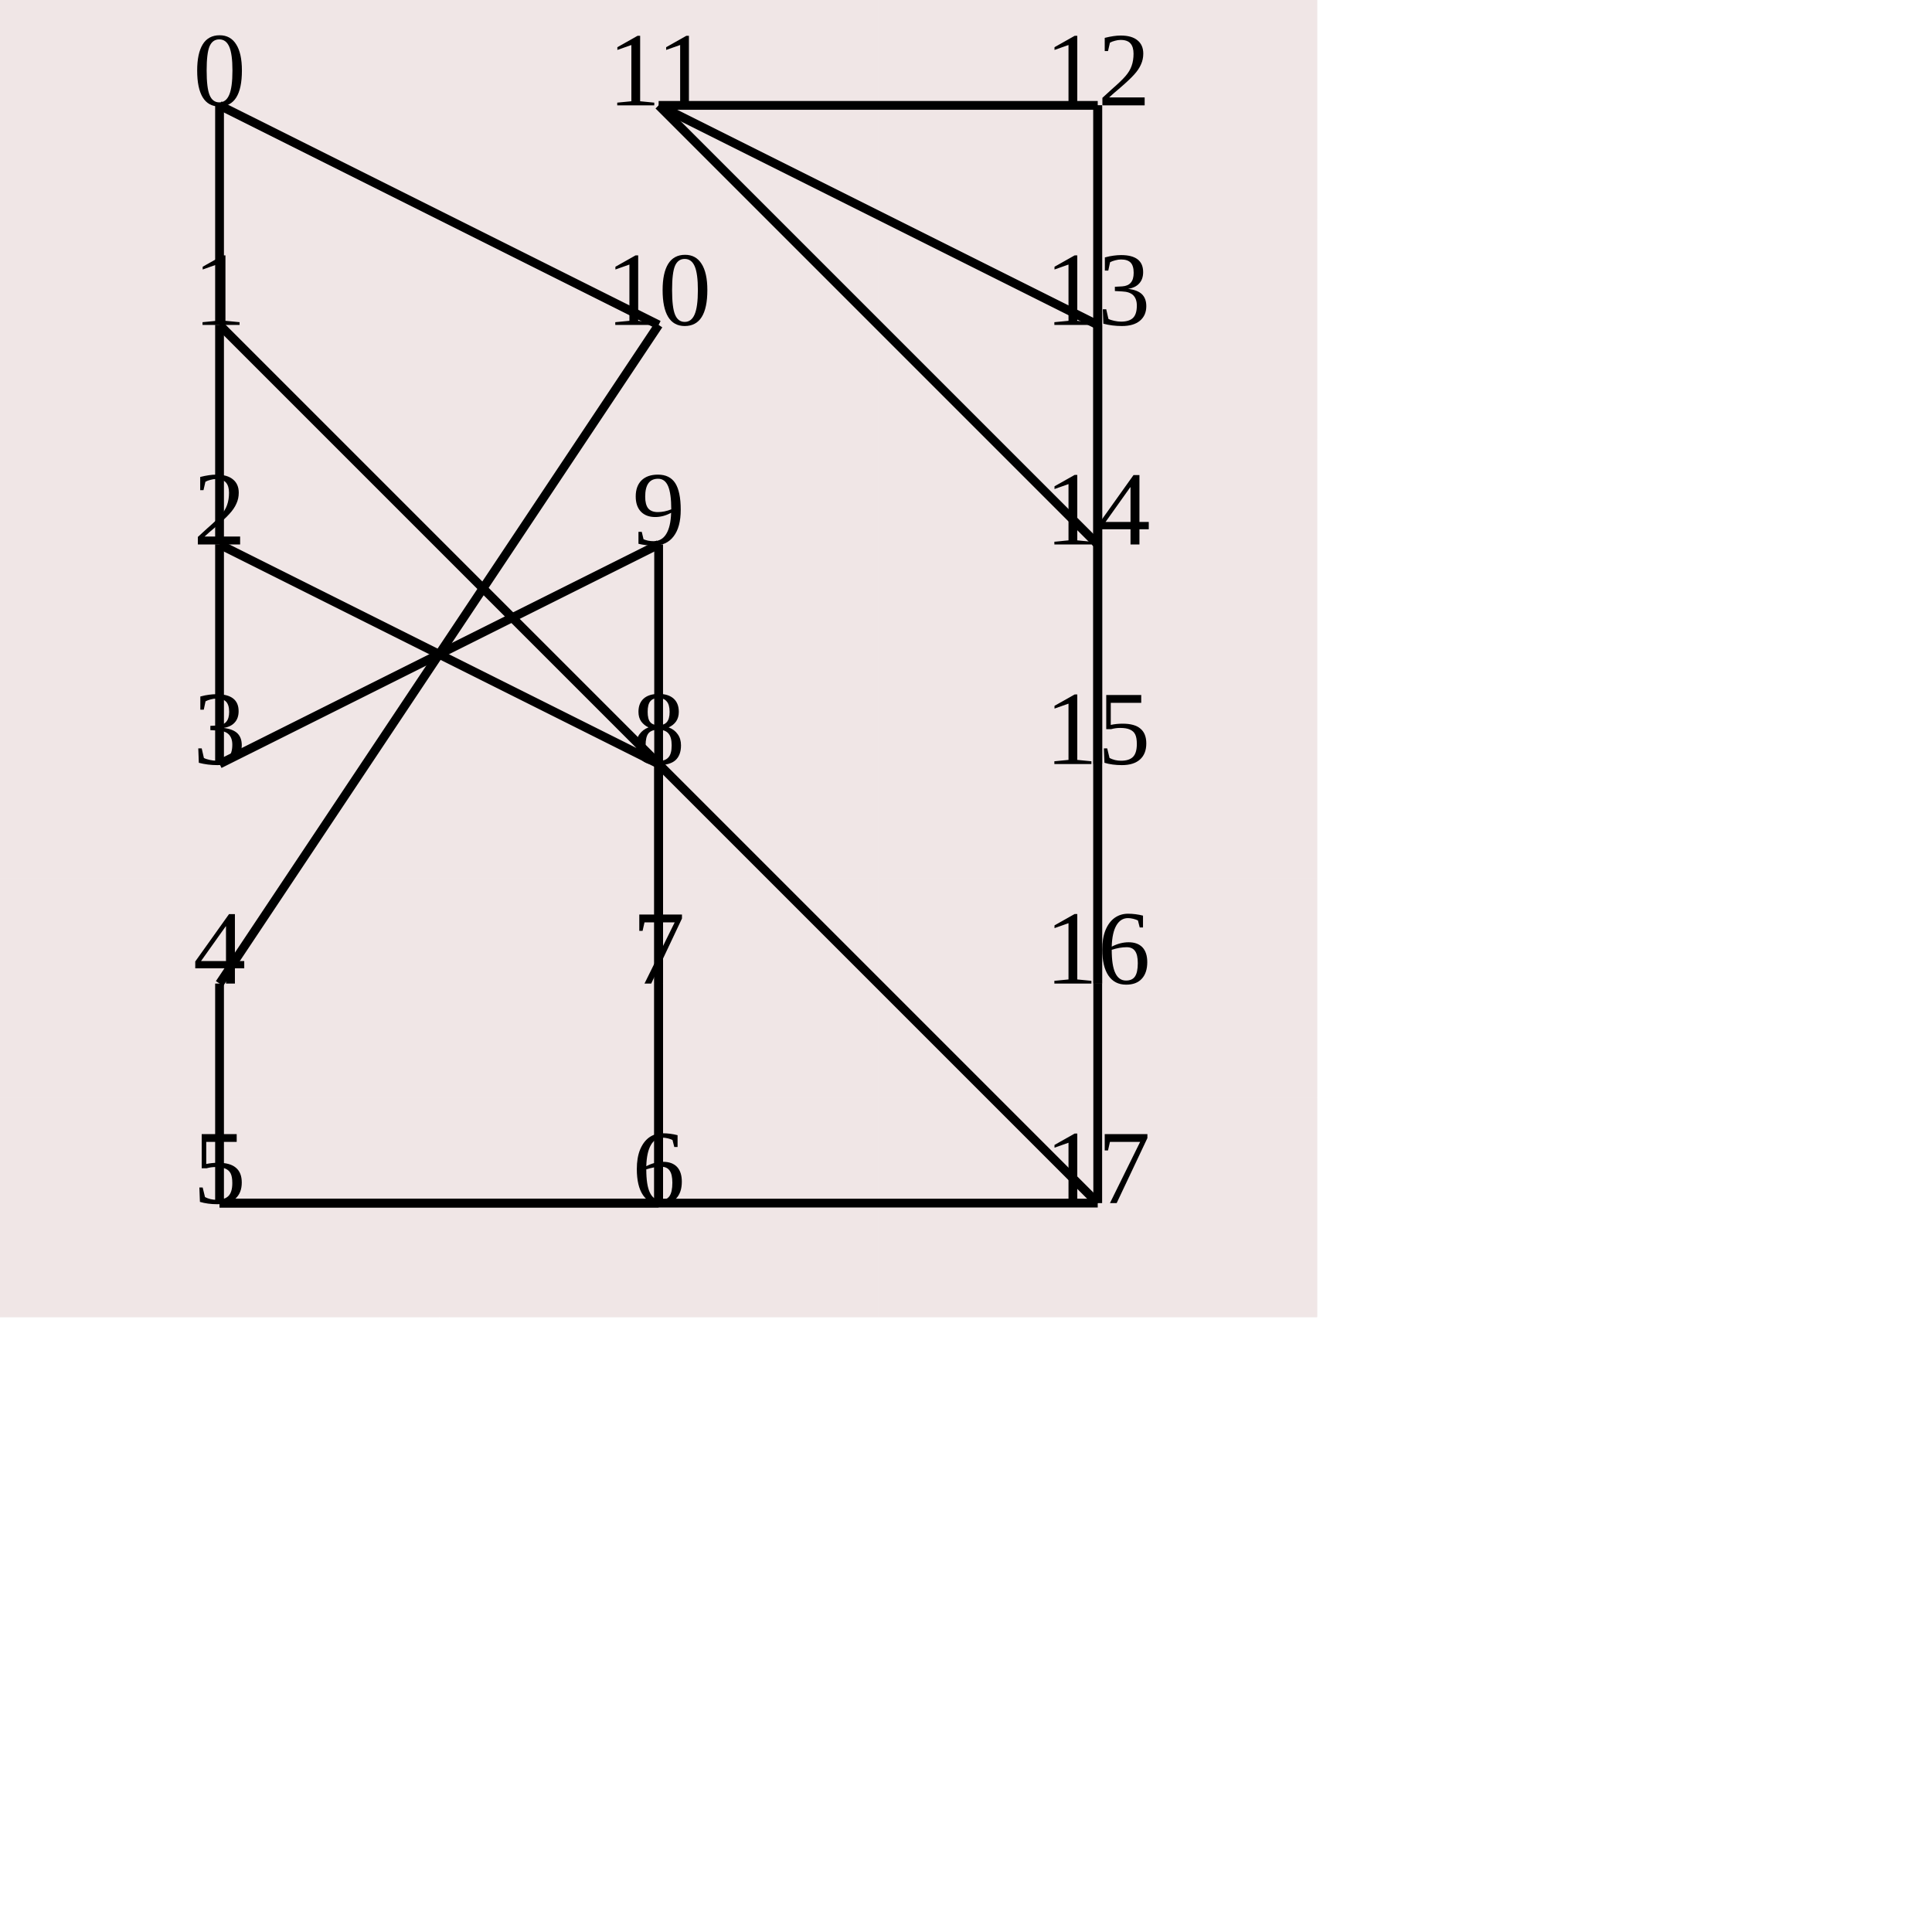
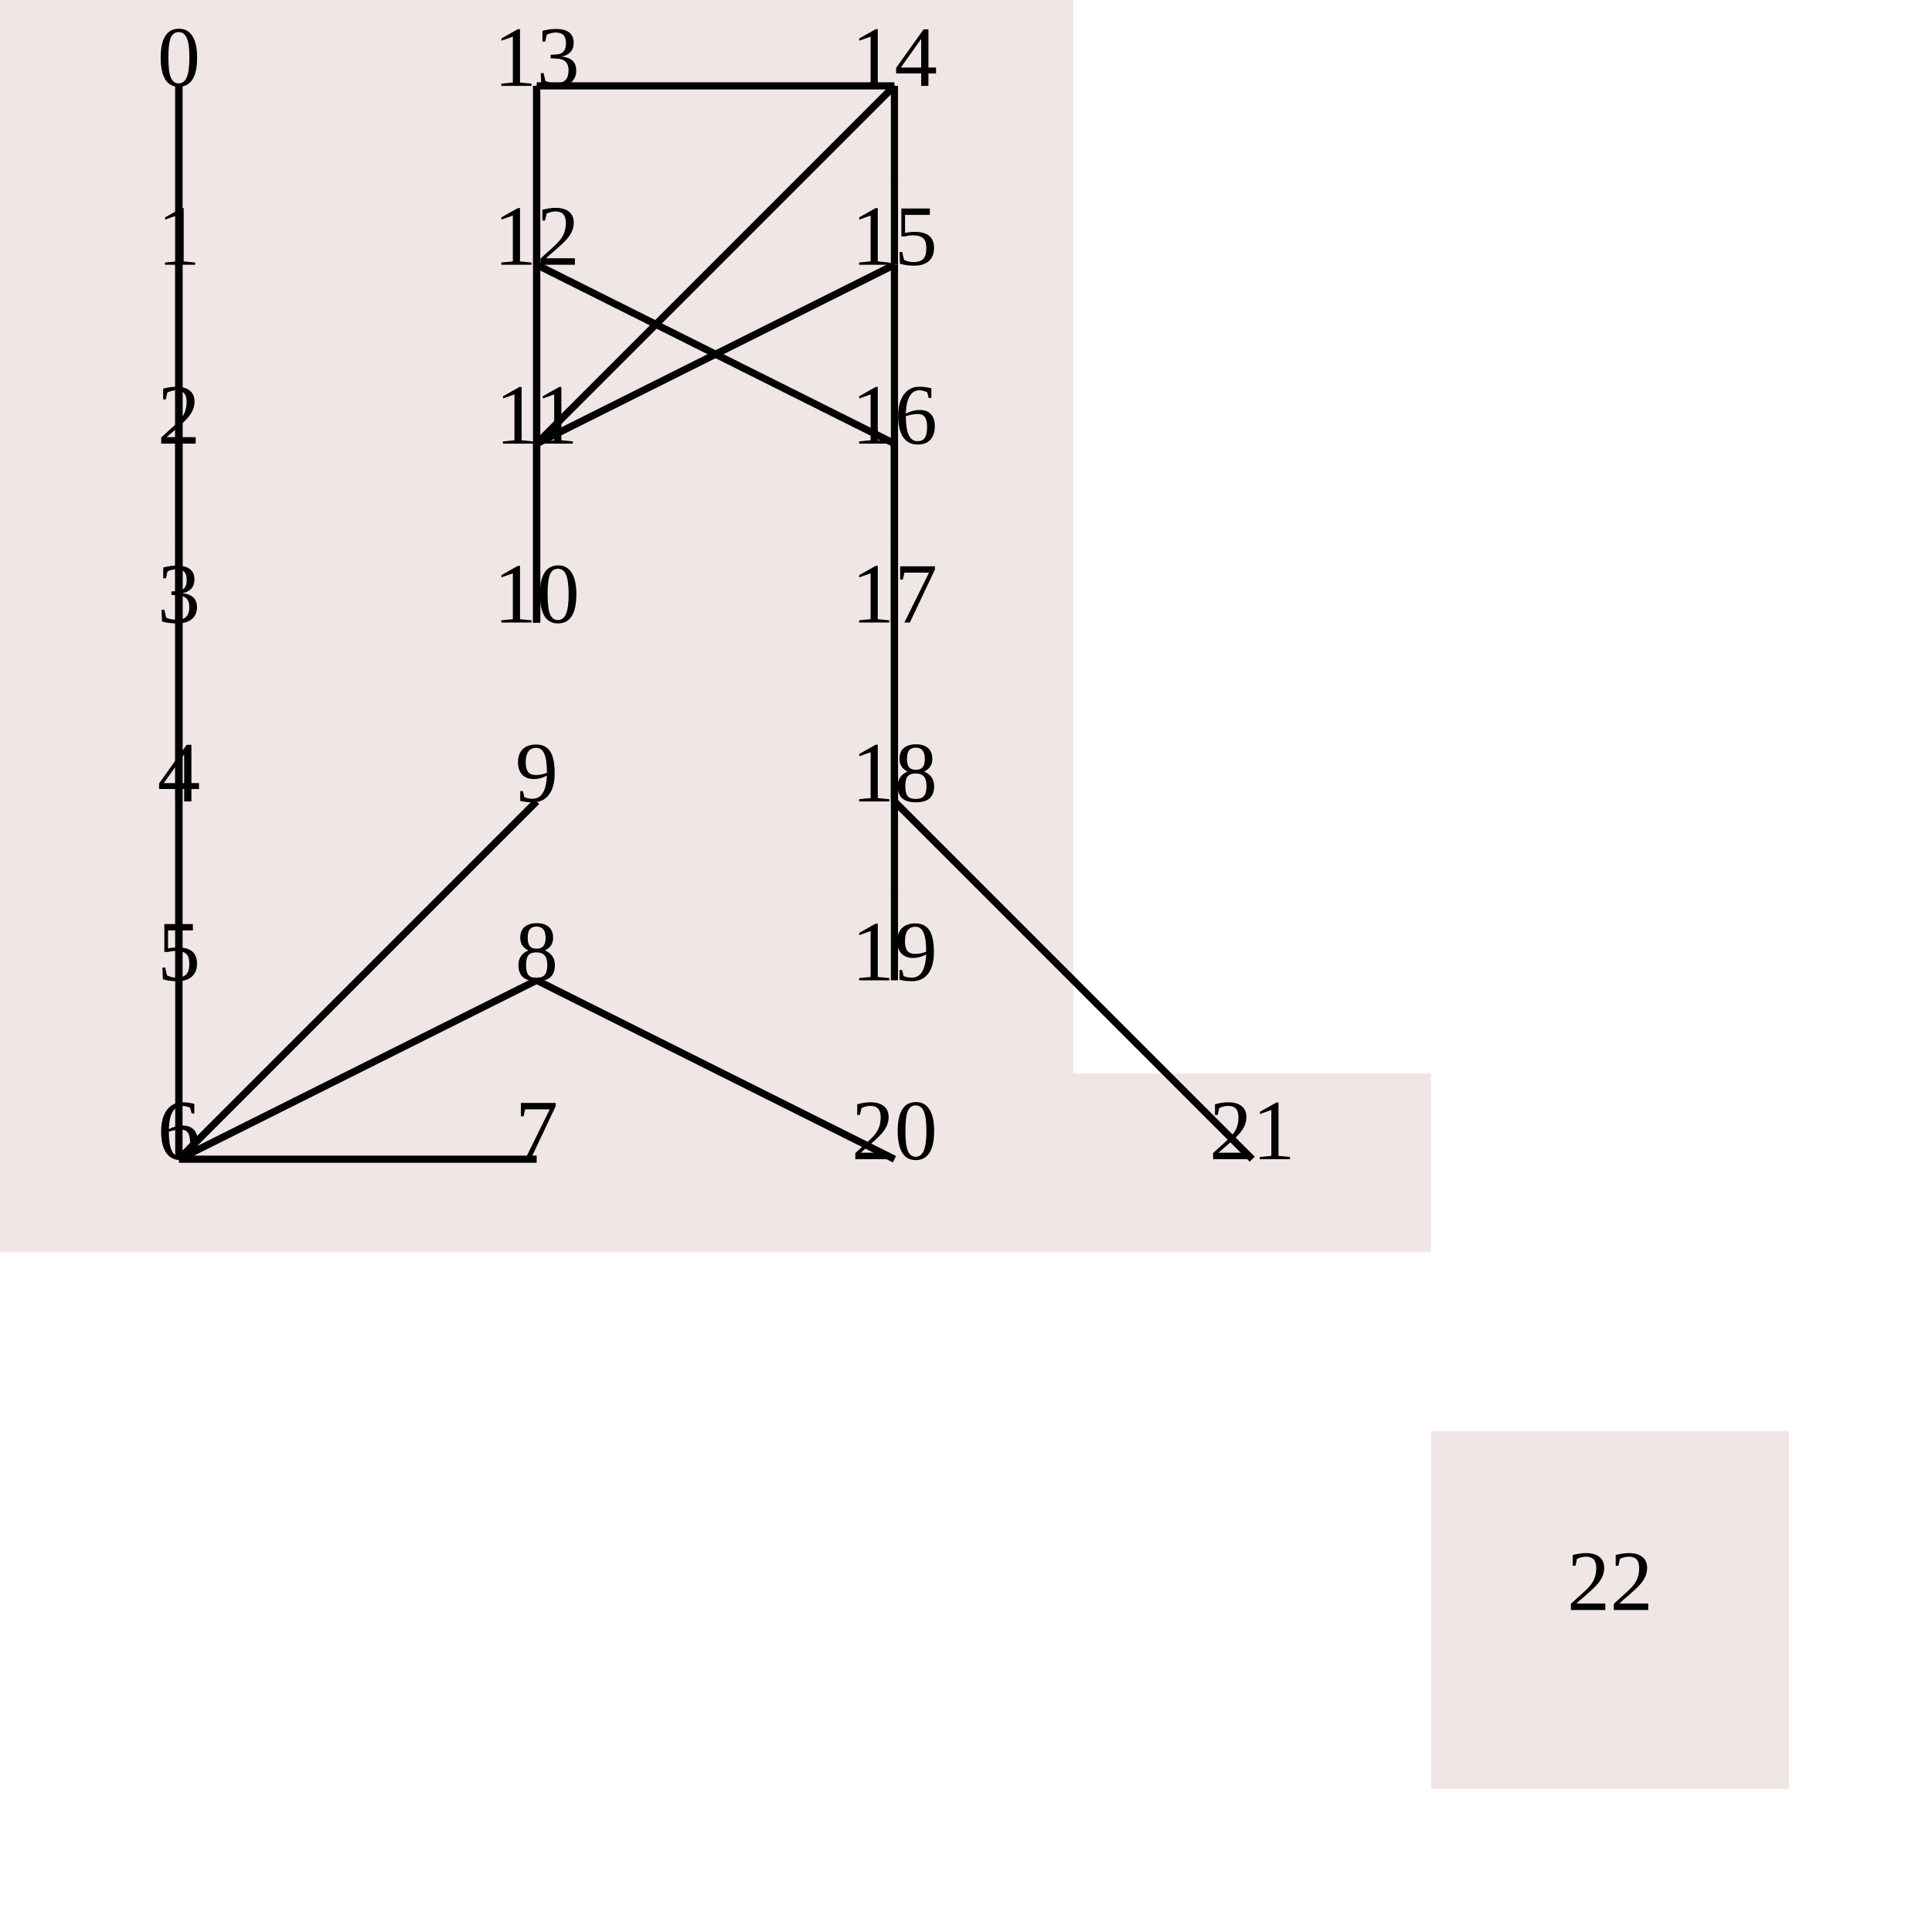
- <svg xmlns="http://www.w3.org/2000/svg" width="220" height="220">
-   <rect x="0" y="0" width="220" height="220" fill="rgb(255,255,255)" />
-   <rect x="0" y="0" width="200" height="200" fill="rgba(255,255,255,1)" />
+ <svg xmlns="http://www.w3.org/2000/svg" width="270" height="270">
+   <rect x="0" y="0" width="270" height="270" fill="rgb(255,255,255)" />
+   <rect x="0" y="0" width="225" height="225" fill="rgba(255,255,255,1)" />
  <rect x="0" y="0" width="50" height="25" fill="rgba(100,0,0,0.1)" />
  <text x="25" y="12" text-anchor="middle" alignment-baseline="middle" fill="black">0</text>
  <rect x="0" y="25" width="50" height="25" fill="rgba(100,0,0,0.1)" />
  <text x="25" y="37" text-anchor="middle" alignment-baseline="middle" fill="black">1</text>
  <rect x="0" y="50" width="50" height="25" fill="rgba(100,0,0,0.1)" />
  <text x="25" y="62" text-anchor="middle" alignment-baseline="middle" fill="black">2</text>
  <rect x="0" y="75" width="50" height="25" fill="rgba(100,0,0,0.1)" />
  <text x="25" y="87" text-anchor="middle" alignment-baseline="middle" fill="black">3</text>
  <rect x="0" y="100" width="50" height="25" fill="rgba(100,0,0,0.1)" />
  <text x="25" y="112" text-anchor="middle" alignment-baseline="middle" fill="black">4</text>
  <rect x="0" y="125" width="50" height="25" fill="rgba(100,0,0,0.1)" />
  <text x="25" y="137" text-anchor="middle" alignment-baseline="middle" fill="black">5</text>
+   <rect x="0" y="150" width="50" height="25" fill="rgba(100,0,0,0.1)" />
+   <text x="25" y="162" text-anchor="middle" alignment-baseline="middle" fill="black">6</text>
+   <rect x="50" y="150" width="50" height="25" fill="rgba(100,0,0,0.1)" />
+   <text x="75" y="162" text-anchor="middle" alignment-baseline="middle" fill="black">7</text>
  <rect x="50" y="125" width="50" height="25" fill="rgba(100,0,0,0.1)" />
-   <text x="75" y="137" text-anchor="middle" alignment-baseline="middle" fill="black">6</text>
+   <text x="75" y="137" text-anchor="middle" alignment-baseline="middle" fill="black">8</text>
  <rect x="50" y="100" width="50" height="25" fill="rgba(100,0,0,0.1)" />
-   <text x="75" y="112" text-anchor="middle" alignment-baseline="middle" fill="black">7</text>
+   <text x="75" y="112" text-anchor="middle" alignment-baseline="middle" fill="black">9</text>
  <rect x="50" y="75" width="50" height="25" fill="rgba(100,0,0,0.1)" />
-   <text x="75" y="87" text-anchor="middle" alignment-baseline="middle" fill="black">8</text>
+   <text x="75" y="87" text-anchor="middle" alignment-baseline="middle" fill="black">10</text>
  <rect x="50" y="50" width="50" height="25" fill="rgba(100,0,0,0.1)" />
-   <text x="75" y="62" text-anchor="middle" alignment-baseline="middle" fill="black">9</text>
+   <text x="75" y="62" text-anchor="middle" alignment-baseline="middle" fill="black">11</text>
  <rect x="50" y="25" width="50" height="25" fill="rgba(100,0,0,0.1)" />
-   <text x="75" y="37" text-anchor="middle" alignment-baseline="middle" fill="black">10</text>
+   <text x="75" y="37" text-anchor="middle" alignment-baseline="middle" fill="black">12</text>
  <rect x="50" y="0" width="50" height="25" fill="rgba(100,0,0,0.1)" />
-   <text x="75" y="12" text-anchor="middle" alignment-baseline="middle" fill="black">11</text>
+   <text x="75" y="12" text-anchor="middle" alignment-baseline="middle" fill="black">13</text>
  <rect x="100" y="0" width="50" height="25" fill="rgba(100,0,0,0.1)" />
-   <text x="125" y="12" text-anchor="middle" alignment-baseline="middle" fill="black">12</text>
+   <text x="125" y="12" text-anchor="middle" alignment-baseline="middle" fill="black">14</text>
  <rect x="100" y="25" width="50" height="25" fill="rgba(100,0,0,0.1)" />
-   <text x="125" y="37" text-anchor="middle" alignment-baseline="middle" fill="black">13</text>
+   <text x="125" y="37" text-anchor="middle" alignment-baseline="middle" fill="black">15</text>
  <rect x="100" y="50" width="50" height="25" fill="rgba(100,0,0,0.1)" />
-   <text x="125" y="62" text-anchor="middle" alignment-baseline="middle" fill="black">14</text>
+   <text x="125" y="62" text-anchor="middle" alignment-baseline="middle" fill="black">16</text>
  <rect x="100" y="75" width="50" height="25" fill="rgba(100,0,0,0.1)" />
-   <text x="125" y="87" text-anchor="middle" alignment-baseline="middle" fill="black">15</text>
+   <text x="125" y="87" text-anchor="middle" alignment-baseline="middle" fill="black">17</text>
  <rect x="100" y="100" width="50" height="25" fill="rgba(100,0,0,0.1)" />
-   <text x="125" y="112" text-anchor="middle" alignment-baseline="middle" fill="black">16</text>
+   <text x="125" y="112" text-anchor="middle" alignment-baseline="middle" fill="black">18</text>
  <rect x="100" y="125" width="50" height="25" fill="rgba(100,0,0,0.1)" />
-   <text x="125" y="137" text-anchor="middle" alignment-baseline="middle" fill="black">17</text>
+   <text x="125" y="137" text-anchor="middle" alignment-baseline="middle" fill="black">19</text>
+   <rect x="100" y="150" width="50" height="25" fill="rgba(100,0,0,0.1)" />
+   <text x="125" y="162" text-anchor="middle" alignment-baseline="middle" fill="black">20</text>
+   <rect x="150" y="150" width="50" height="25" fill="rgba(100,0,0,0.1)" />
+   <text x="175" y="162" text-anchor="middle" alignment-baseline="middle" fill="black">21</text>
+   <rect x="200" y="200" width="50" height="50" fill="rgba(100,0,0,0.1)" />
+   <text x="225" y="225" text-anchor="middle" alignment-baseline="middle" fill="black">22</text>
+   <line x1="25" y1="12" x2="25" y2="87" stroke="black" stroke-width="1" />
+   <line x1="25" y1="12" x2="25" y2="62" stroke="black" stroke-width="1" />
  <line x1="25" y1="12" x2="25" y2="37" stroke="black" stroke-width="1" />
-   <line x1="25" y1="12" x2="75" y2="37" stroke="black" stroke-width="1" />
-   <line x1="25" y1="37" x2="25" y2="62" stroke="black" stroke-width="1" />
-   <line x1="25" y1="37" x2="125" y2="137" stroke="black" stroke-width="1" />
-   <line x1="25" y1="62" x2="75" y2="87" stroke="black" stroke-width="1" />
+   <line x1="25" y1="37" x2="25" y2="112" stroke="black" stroke-width="1" />
+   <line x1="25" y1="37" x2="25" y2="137" stroke="black" stroke-width="1" />
  <line x1="25" y1="62" x2="25" y2="87" stroke="black" stroke-width="1" />
-   <line x1="25" y1="87" x2="75" y2="62" stroke="black" stroke-width="1" />
+   <line x1="25" y1="62" x2="25" y2="162" stroke="black" stroke-width="1" />
+   <line x1="25" y1="87" x2="25" y2="112" stroke="black" stroke-width="1" />
  <line x1="25" y1="112" x2="25" y2="137" stroke="black" stroke-width="1" />
-   <line x1="25" y1="112" x2="75" y2="37" stroke="black" stroke-width="1" />
-   <line x1="25" y1="137" x2="75" y2="137" stroke="black" stroke-width="1" />
-   <line x1="25" y1="137" x2="125" y2="137" stroke="black" stroke-width="1" />
-   <line x1="75" y1="137" x2="75" y2="112" stroke="black" stroke-width="1" />
-   <line x1="75" y1="137" x2="75" y2="87" stroke="black" stroke-width="1" />
-   <line x1="75" y1="112" x2="75" y2="62" stroke="black" stroke-width="1" />
-   <line x1="75" y1="12" x2="125" y2="37" stroke="black" stroke-width="1" />
+   <line x1="25" y1="137" x2="25" y2="162" stroke="black" stroke-width="1" />
+   <line x1="25" y1="162" x2="75" y2="137" stroke="black" stroke-width="1" />
+   <line x1="25" y1="162" x2="75" y2="112" stroke="black" stroke-width="1" />
+   <line x1="25" y1="162" x2="75" y2="162" stroke="black" stroke-width="1" />
+   <line x1="75" y1="137" x2="125" y2="162" stroke="black" stroke-width="1" />
+   <line x1="75" y1="87" x2="75" y2="62" stroke="black" stroke-width="1" />
+   <line x1="75" y1="87" x2="75" y2="37" stroke="black" stroke-width="1" />
+   <line x1="75" y1="87" x2="75" y2="12" stroke="black" stroke-width="1" />
+   <line x1="75" y1="62" x2="125" y2="12" stroke="black" stroke-width="1" />
+   <line x1="75" y1="62" x2="125" y2="37" stroke="black" stroke-width="1" />
+   <line x1="75" y1="37" x2="125" y2="62" stroke="black" stroke-width="1" />
+   <line x1="75" y1="37" x2="75" y2="12" stroke="black" stroke-width="1" />
  <line x1="75" y1="12" x2="125" y2="12" stroke="black" stroke-width="1" />
-   <line x1="75" y1="12" x2="125" y2="62" stroke="black" stroke-width="1" />
-   <line x1="125" y1="12" x2="125" y2="87" stroke="black" stroke-width="1" />
-   <line x1="125" y1="12" x2="125" y2="112" stroke="black" stroke-width="1" />
+   <line x1="125" y1="12" x2="125" y2="37" stroke="black" stroke-width="1" />
  <line x1="125" y1="37" x2="125" y2="62" stroke="black" stroke-width="1" />
+   <line x1="125" y1="62" x2="125" y2="137" stroke="black" stroke-width="1" />
+   <line x1="125" y1="62" x2="125" y2="112" stroke="black" stroke-width="1" />
  <line x1="125" y1="62" x2="125" y2="87" stroke="black" stroke-width="1" />
-   <line x1="125" y1="87" x2="125" y2="112" stroke="black" stroke-width="1" />
-   <line x1="125" y1="112" x2="125" y2="137" stroke="black" stroke-width="1" />
+   <line x1="125" y1="112" x2="175" y2="162" stroke="black" stroke-width="1" />
</svg>
